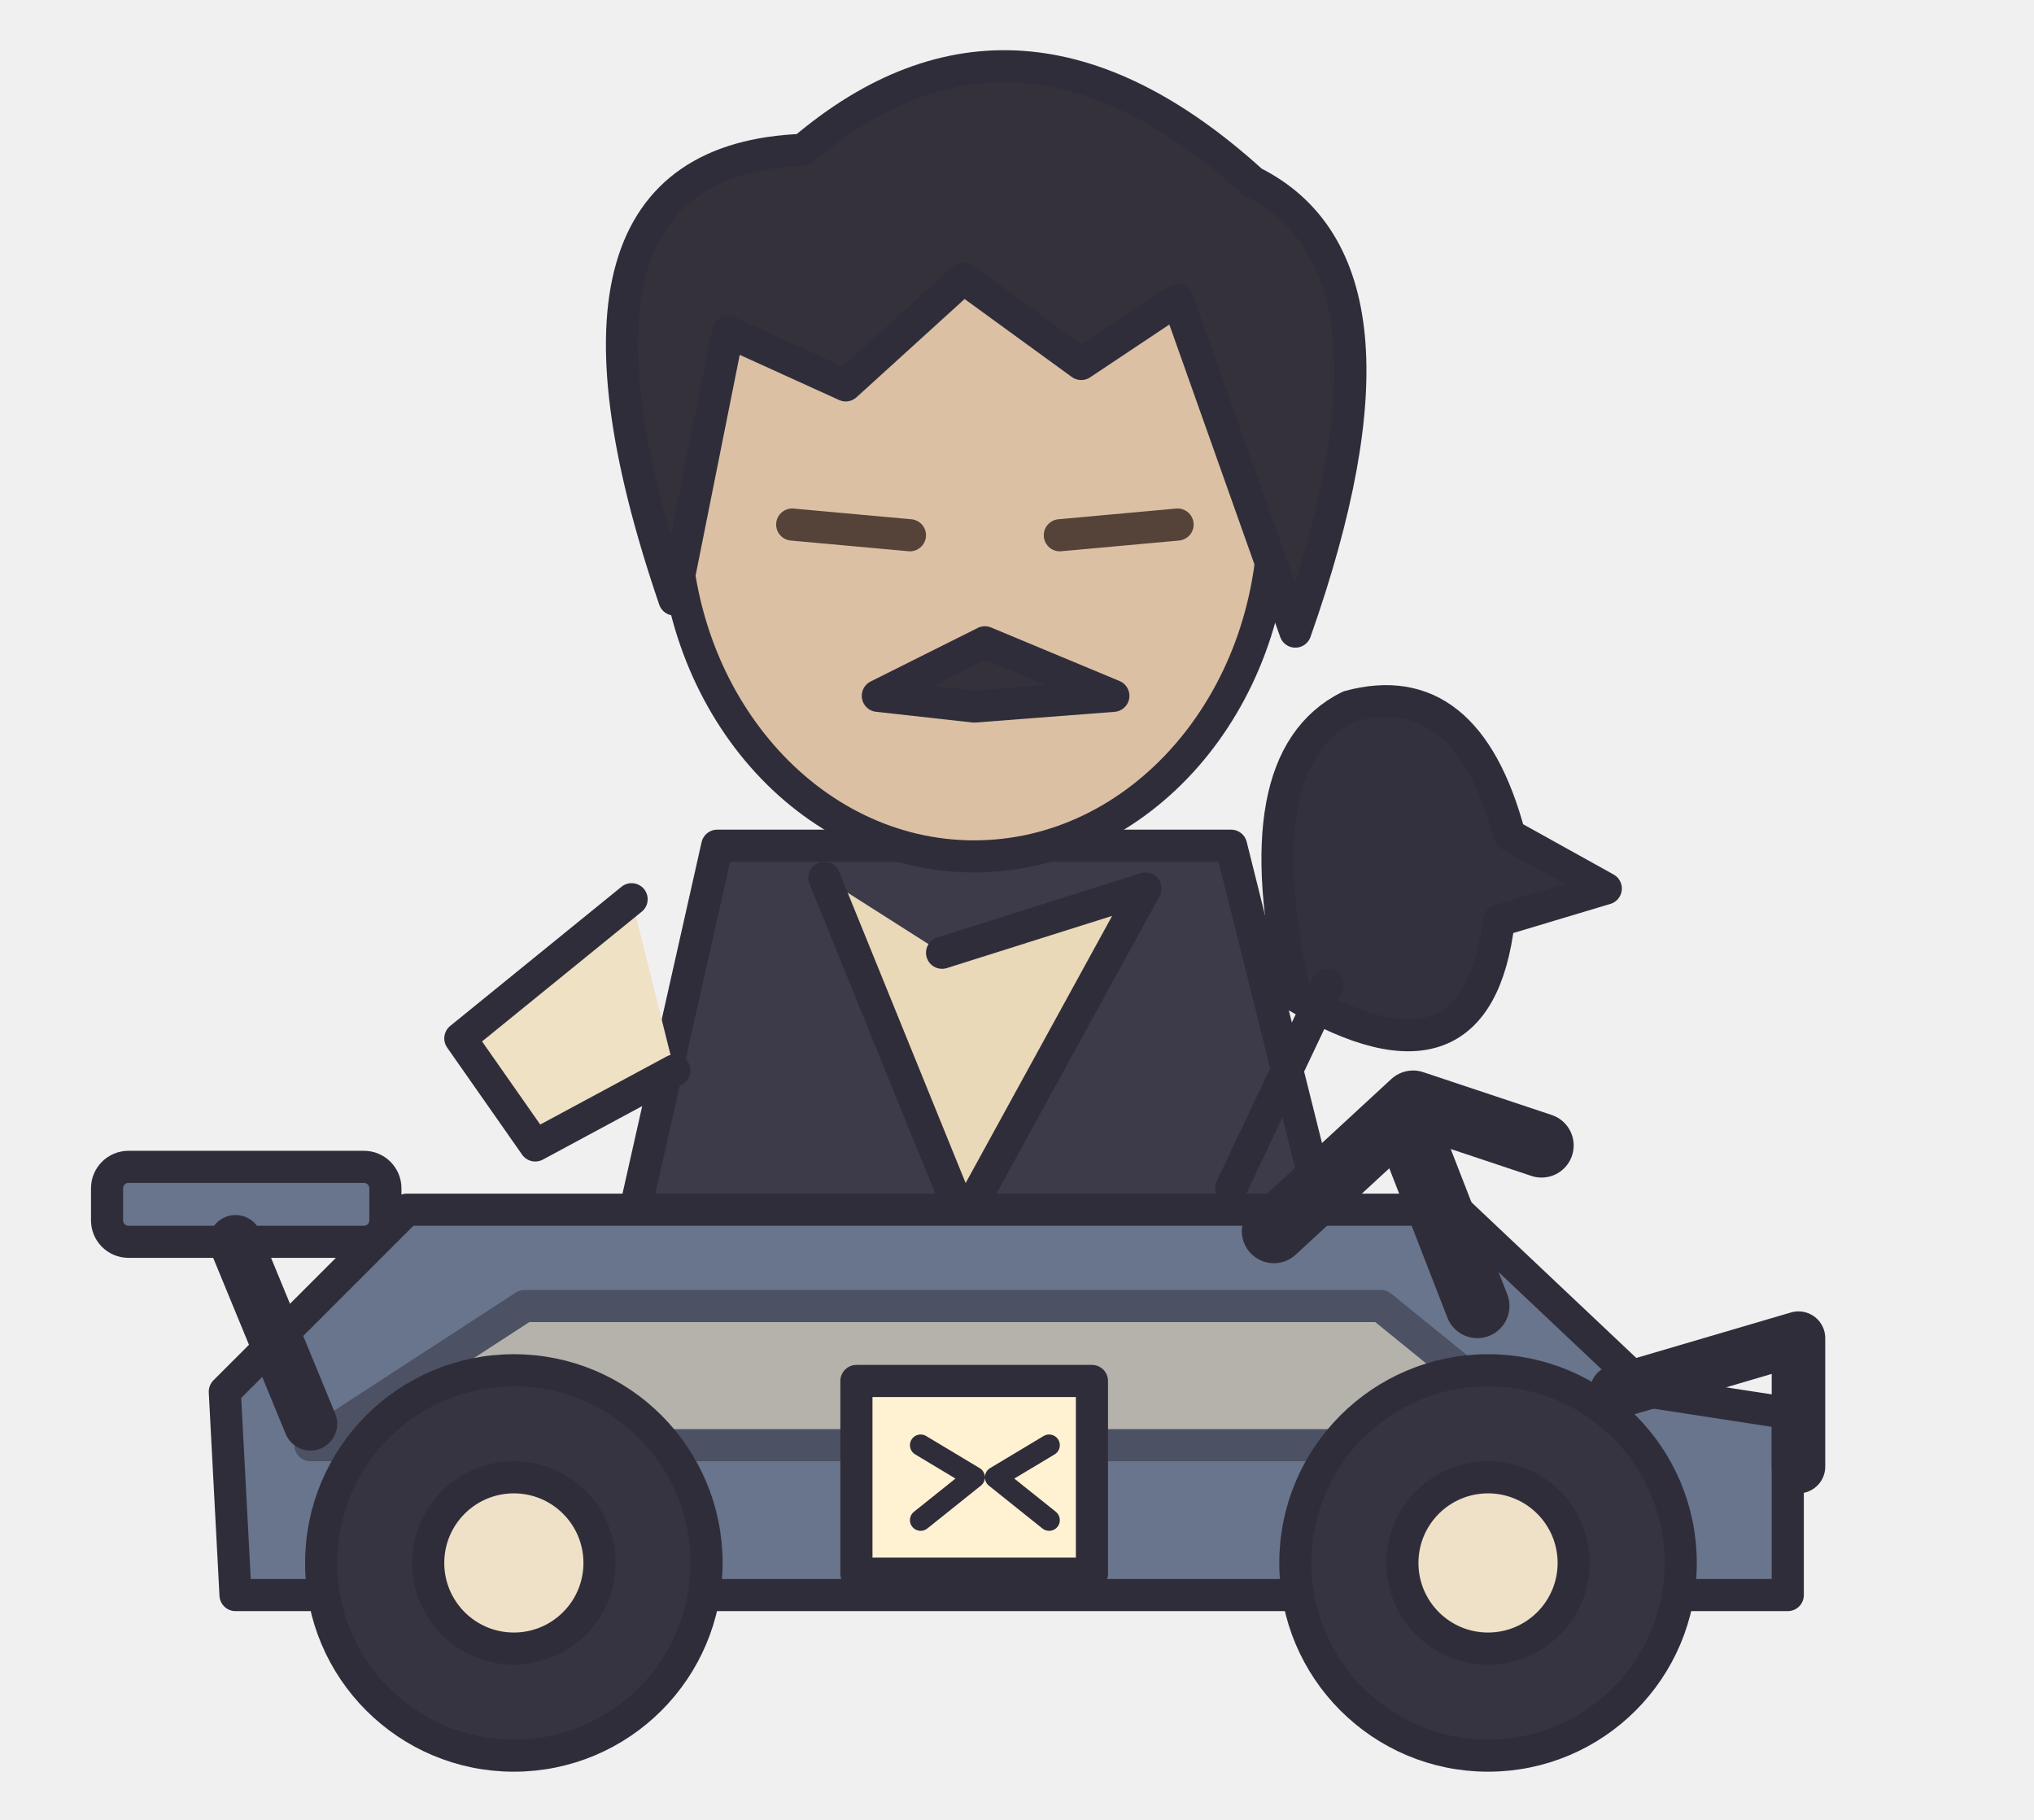
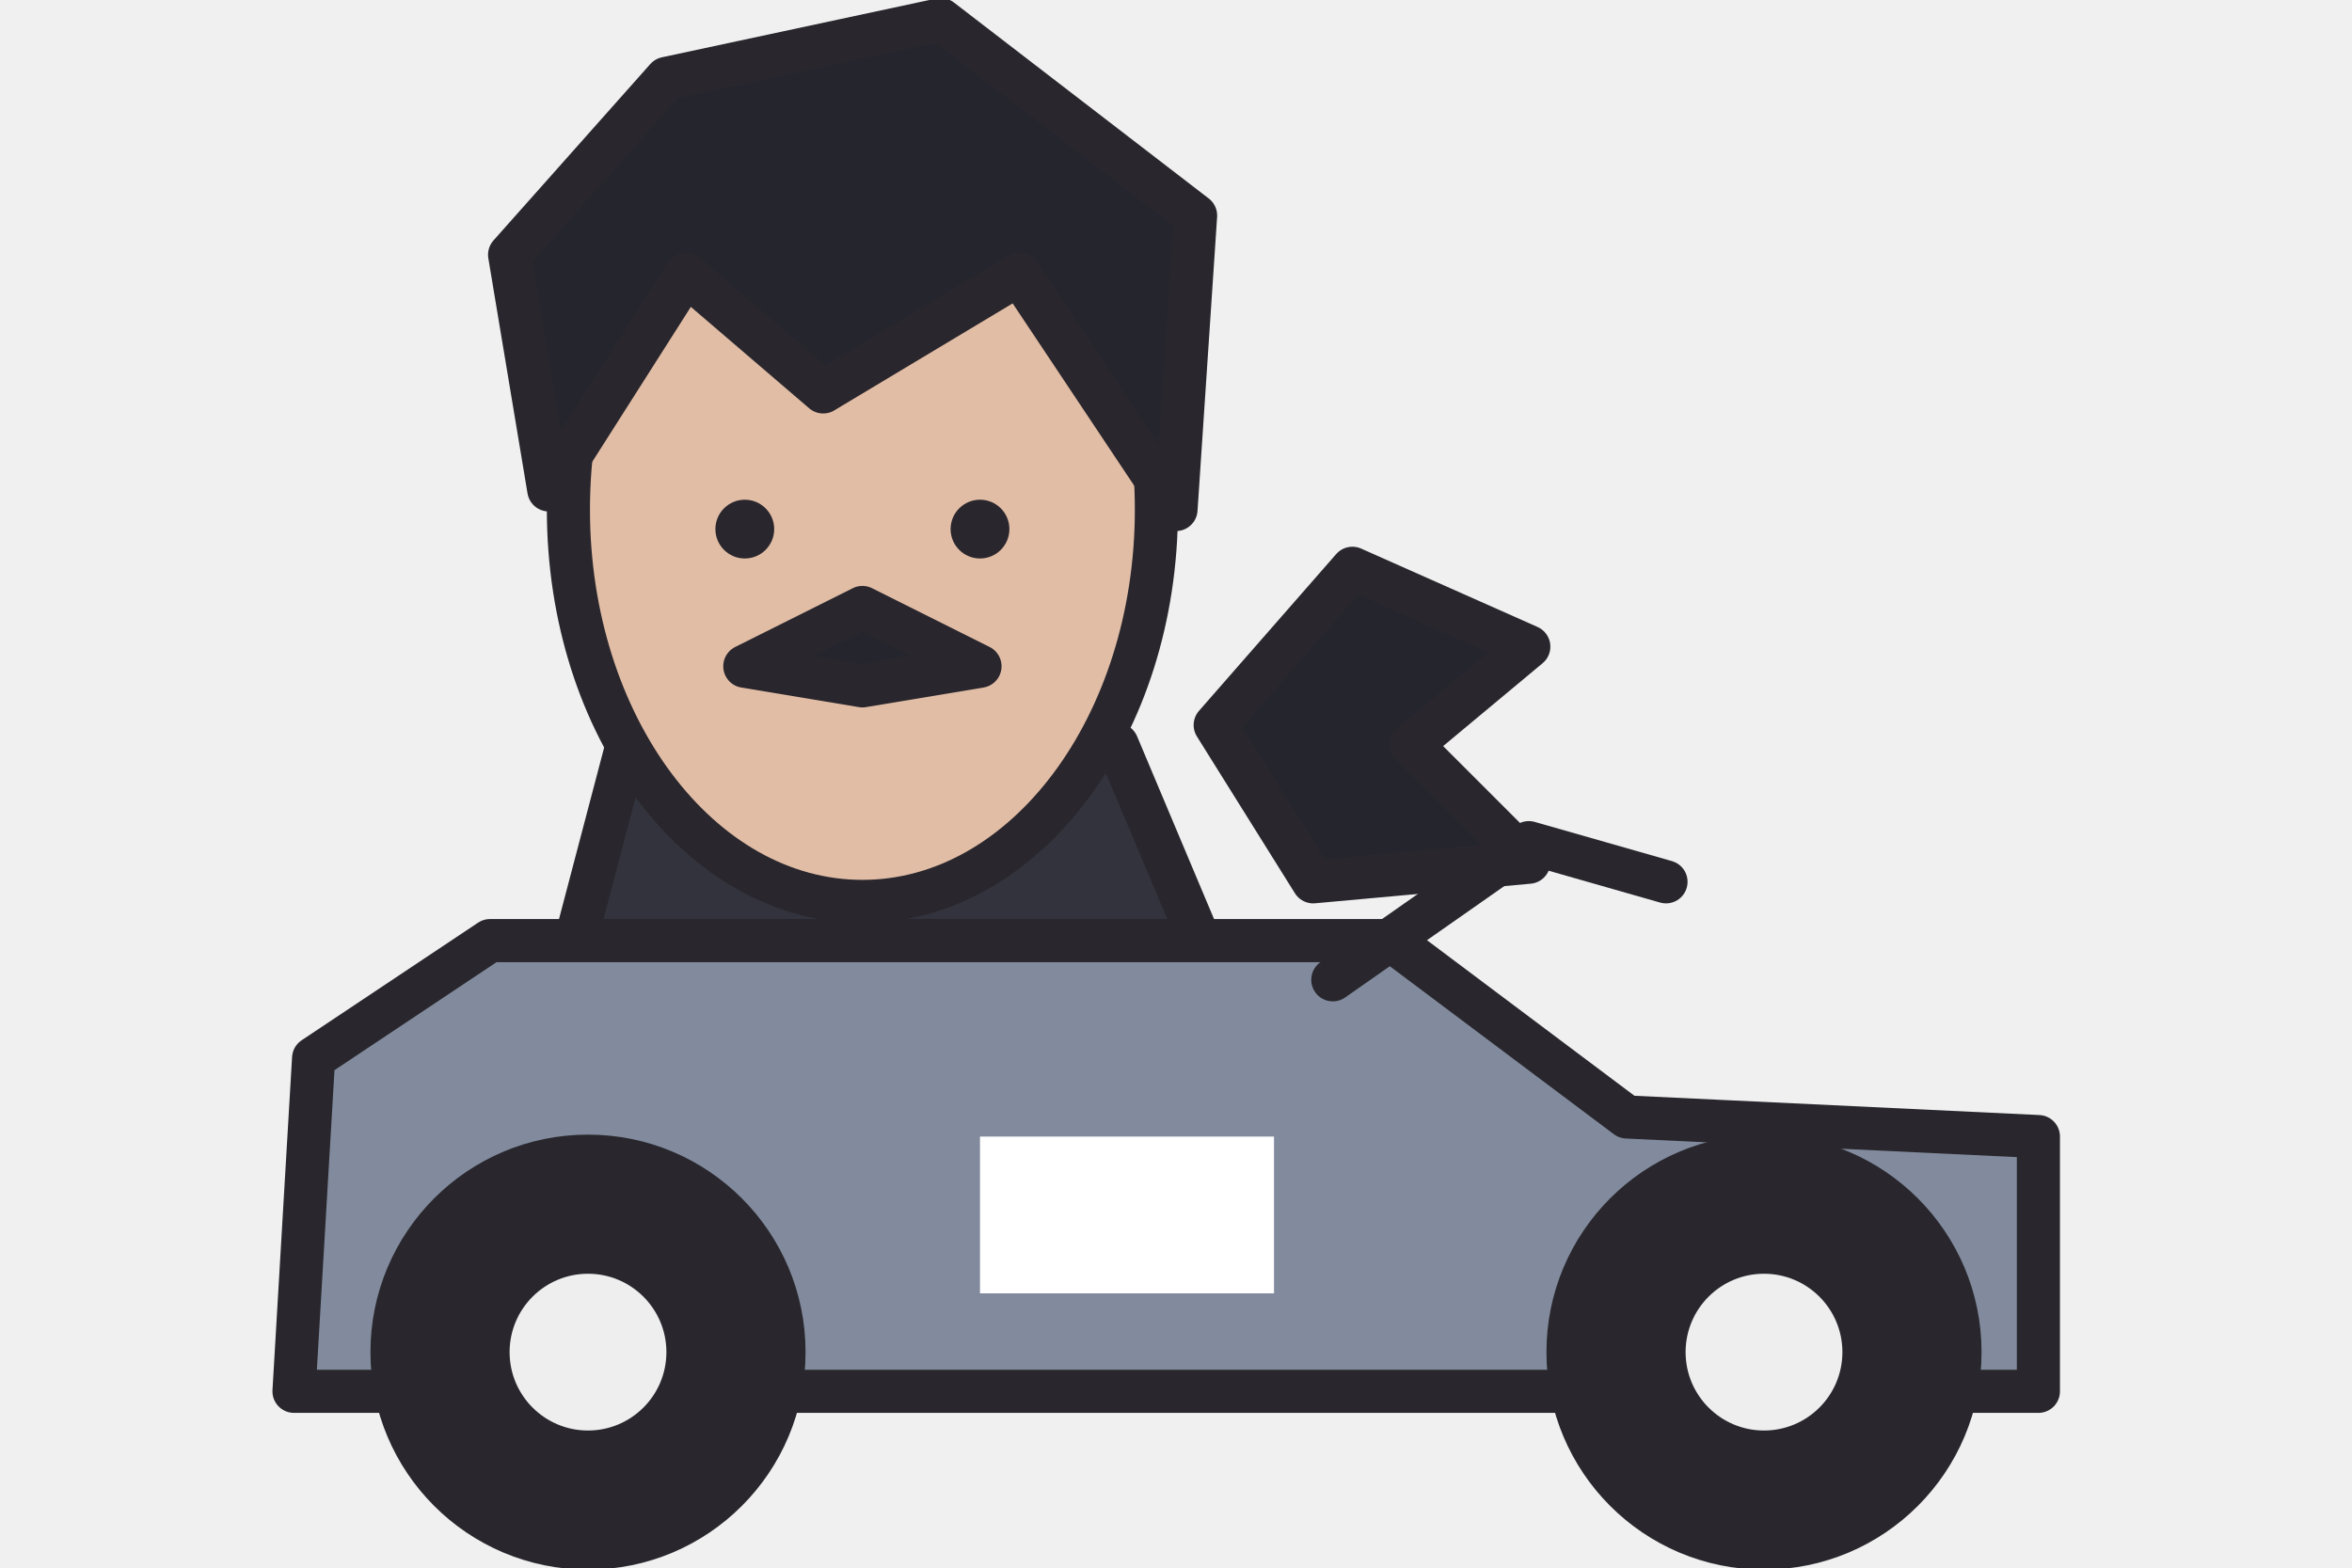
- <svg xmlns="http://www.w3.org/2000/svg" viewBox="0 0 190 170" role="img" aria-labelledby="title">
-   <g stroke="#302d3a" stroke-width="3" stroke-linejoin="round" stroke-linecap="round">
-     <path d="m58 119 9-40 48 0 10 40" fill="#3d3b49" />
-     <path d="m77 82 13 32 17-31-19 6" fill="#e9d9b9" />
-     <ellipse cx="91" cy="48" rx="28" ry="32" fill="#dbc0a4" />
-     <path d="M63 56Q49 15 75 14q20-17 42 3 16 8 4 42l-11-31-9 6-11-8-11 10-11-5Z" fill="#35313b" />
-     <path d="m74 49 11 1m14 0 11-1" stroke="#554339" stroke-width="3" />
-     <path d="m82 65 10-5 12 5-13 1Z" fill="#35313b" />
-     <path d="M121 93q-5-22 5-27 11-3 15 12l9 5-10 3q-2 17-19 7m3-1-9 19" fill="#34313f" />
-     <path d="m63 100-13 7-7-10 16-13" fill="#eee1c4" />
-     <path d="m21 130 17-17h98l18 17 13 2v17H22Z" fill="#68758d" />
-     <path d="m29 135 20-13h80l16 13Z" fill="#fff0c9" opacity=".5" />
-     <path d="m119 115 13-12 12 4m-13-3 7 18" fill="none" stroke-width="6" />
-     <path d="m151 130 17-5v12" fill="none" stroke-width="5" />
-     <rect x="10" y="109" width="26" height="7" rx="2" fill="#68758d" />
-     <path d="m22 116 7 17" stroke-width="5" />
-     <circle cx="48" cy="146" r="18" fill="#353440" />
-     <circle cx="48" cy="146" r="8" fill="#eee1c8" />
-     <circle cx="139" cy="146" r="18" fill="#353440" />
-     <circle cx="139" cy="146" r="8" fill="#eee1c8" />
-     <path d="m80 129h22v18H80Z" fill="#fff2d3" />
-     <path d="m86 135 5 3-5 4m12-7-5 3 5 4" fill="none" stroke-width="2" />
+ <svg xmlns="http://www.w3.org/2000/svg" viewBox="0 0 120 80" role="img" aria-labelledby="title">
+   <g stroke="#29272d" stroke-width="2.2" stroke-linejoin="round" stroke-linecap="round">
+     <path d="m27 57 5-19h25l8 19" fill="#33333d" />
+     <ellipse cx="44" cy="26" rx="15" ry="20" fill="#e2bda6" />
+     <path d="m28 25-2-12 8-9 14-3 13 10-1 15-8-12-10 6-7-6Z" fill="#25252e" />
+     <path d="m38 34 6-3 6 3-6 1Z" fill="#25252e" />
+     <path d="m62 37 7-8 9 4-6 5 6 6-11 1Z" fill="#25252e" />
+     <circle cx="38" cy="27" r="1.5" fill="#29272d" stroke="none" />
+     <circle cx="50" cy="27" r="1.5" fill="#29272d" stroke="none" />
+     <path d="m16 54 9-6h46l12 9 21 1v13H15Z" fill="#818b9d" />
+     <path d="m68 50 10-7 7 2" fill="none" />
+     <circle cx="30" cy="69" r="10" fill="#29272d" />
+     <circle cx="90" cy="69" r="10" fill="#29272d" />
+     <circle cx="30" cy="69" r="4" fill="#eee" stroke="none" />
+     <circle cx="90" cy="69" r="4" fill="#eee" stroke="none" />
+     <path d="M50 58h15v8H50Z" fill="white" stroke="none" />
  </g>
</svg>
